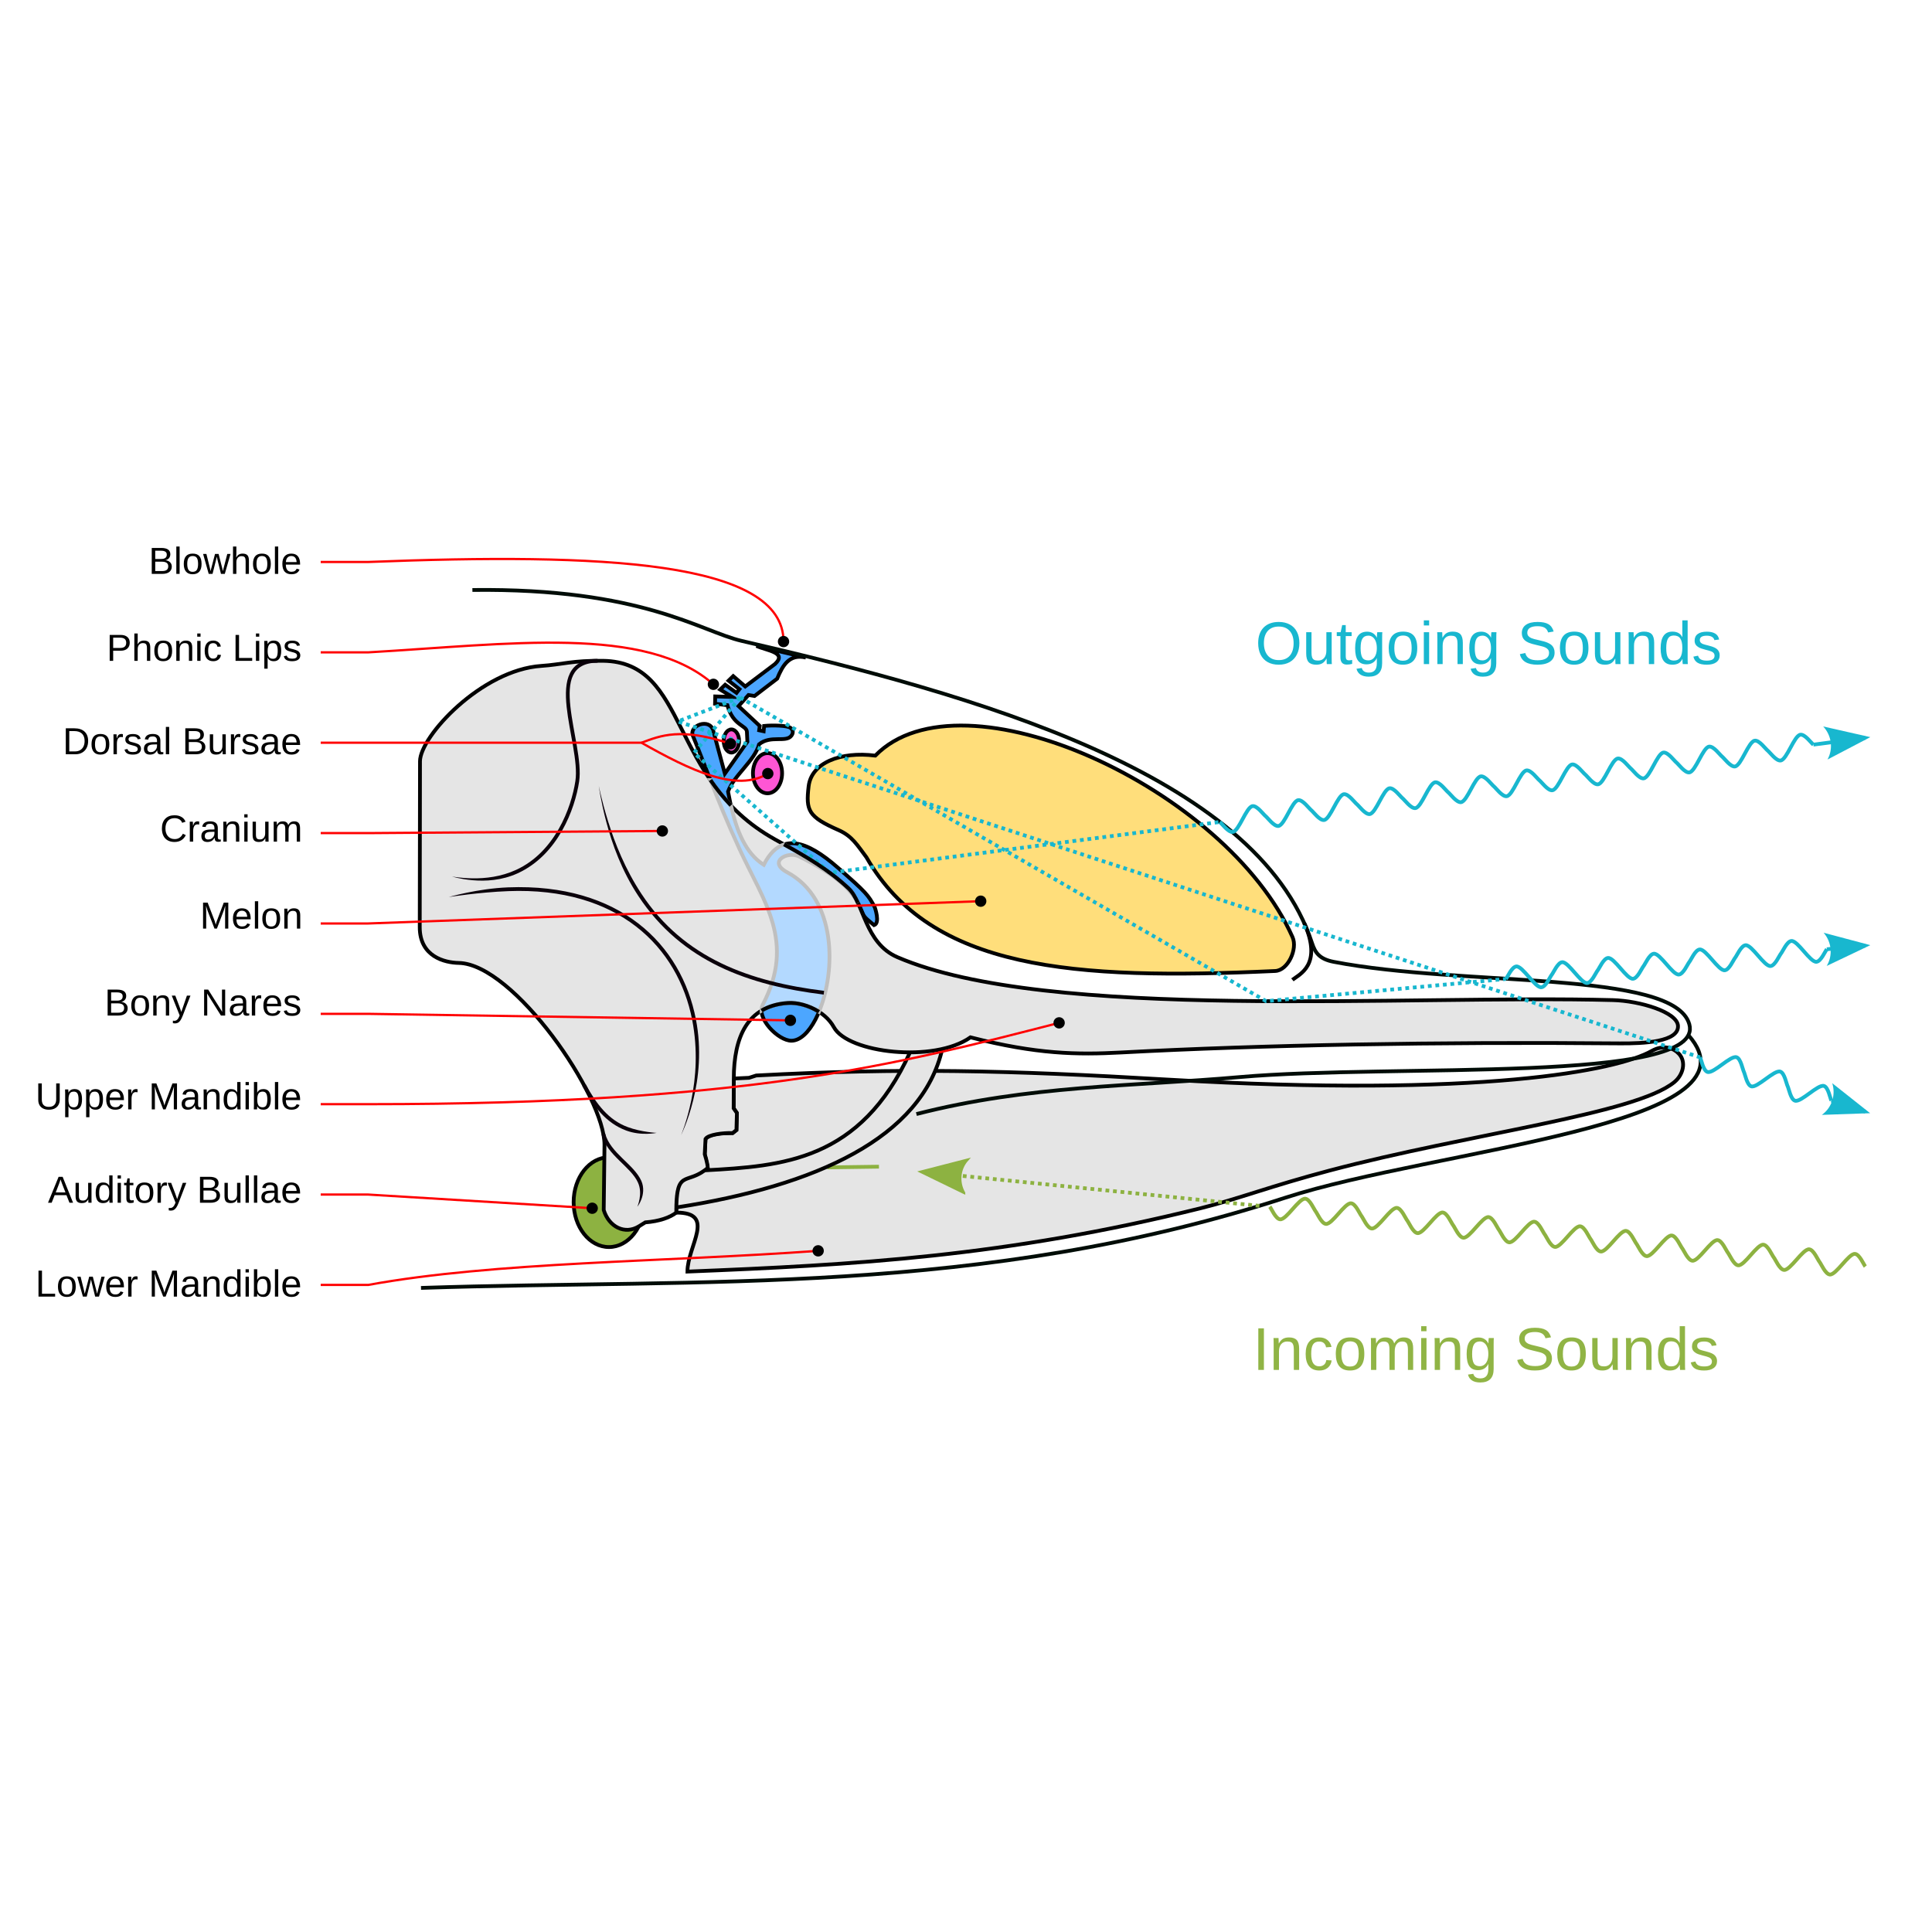
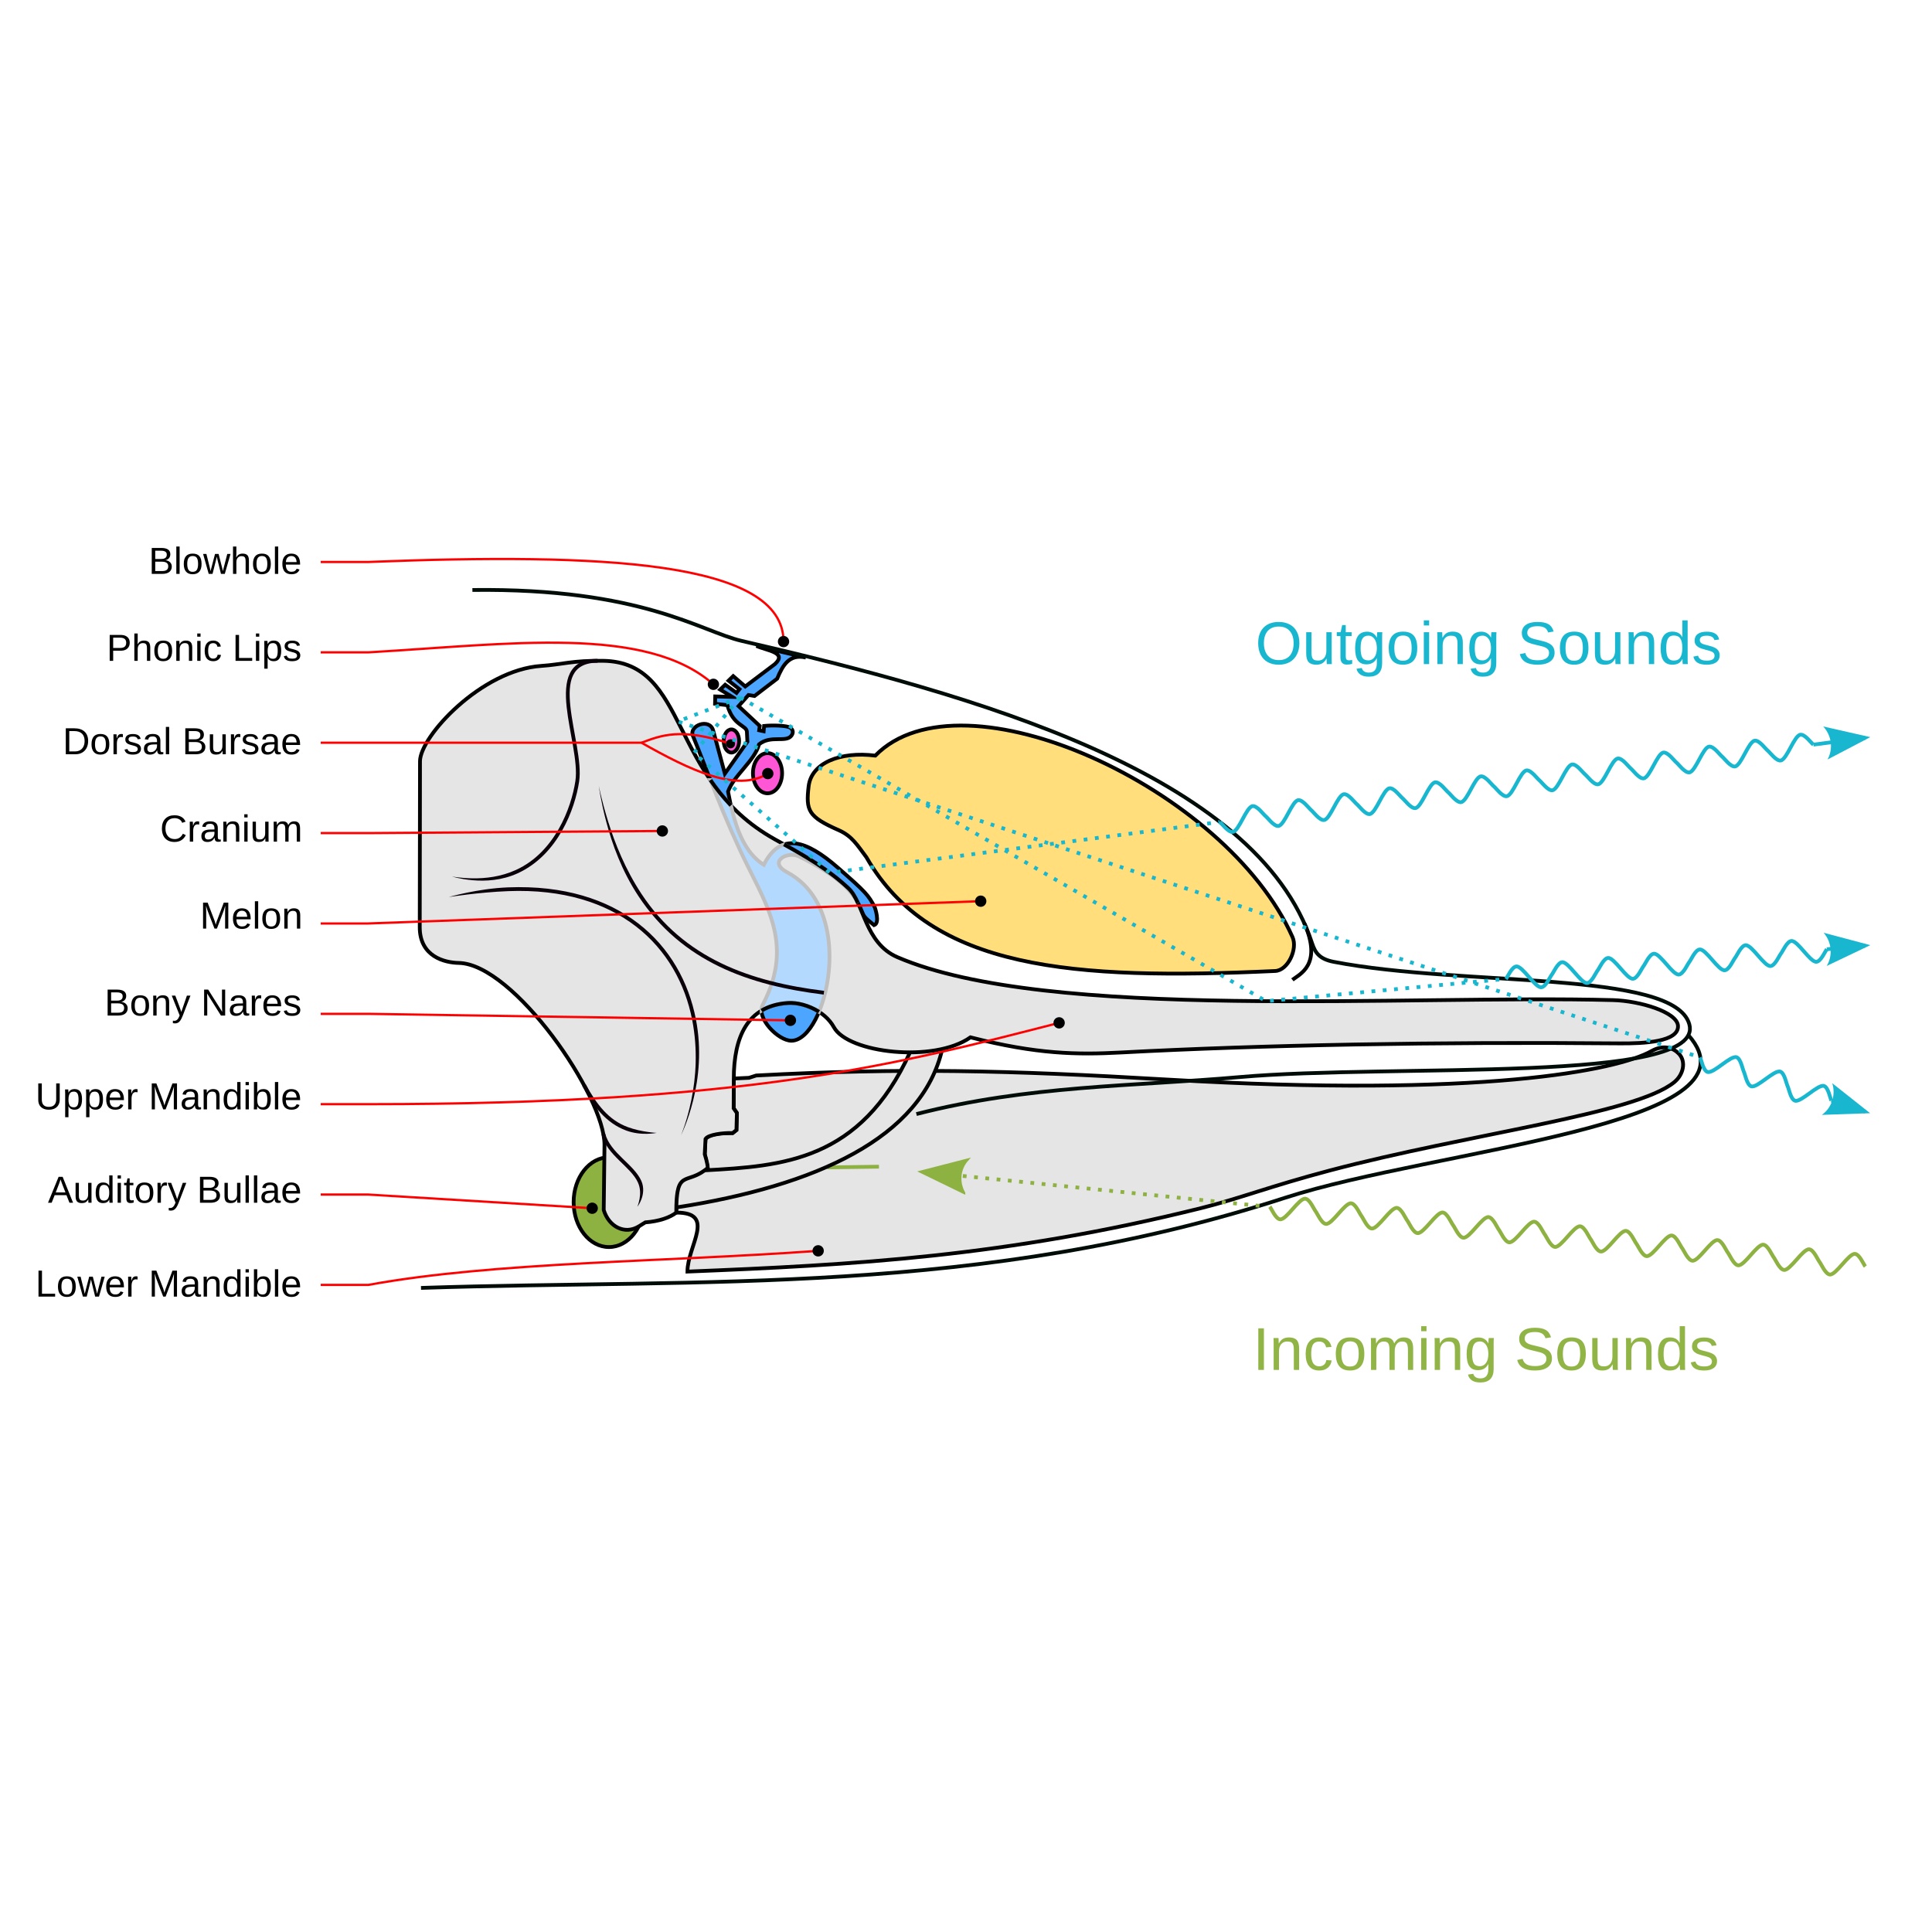
- <svg xmlns="http://www.w3.org/2000/svg" viewBox="0 0 512 512">
+ <svg xmlns="http://www.w3.org/2000/svg" version="1.1" viewBox="0 0 512 512">
  <defs>
-     <marker id="DotM" overflow="visible" orient="auto">
-       <path stroke="#000" d="m1.96 0c0 1.104-0.896 2-2 2s-2-0.896-2-2 0.896-2 2-2 2 0.896 2 2z" />
+     <marker id="DotS" overflow="visible" orient="auto">
+       <path fill="#000" d="m-2.5-1c0 2.76-2.24 5-5 5s-5-2.24-5-5 2.24-5 5-5 5 2.24 5 5z" transform="scale(.4) translate(7.4 1)" />
    </marker>
    <marker id="marker6195" overflow="visible" orient="auto">
      <path stroke="#000" d="m1.96 0c0 1.104-0.896 2-2 2s-2-0.896-2-2 0.896-2 2-2 2 0.896 2 2z" />
    </marker>
    <marker id="marker6185" overflow="visible" orient="auto">
      <path stroke="#000" d="m1.96 0c0 1.104-0.896 2-2 2s-2-0.896-2-2 0.896-2 2-2 2 0.896 2 2z" />
    </marker>
    <marker id="marker6175" overflow="visible" orient="auto">
      <path stroke="#000" d="m1.96 0c0 1.104-0.896 2-2 2s-2-0.896-2-2 0.896-2 2-2 2 0.896 2 2z" />
    </marker>
    <marker id="marker6165" overflow="visible" orient="auto">
      <path stroke="#000" d="m1.96 0c0 1.104-0.896 2-2 2s-2-0.896-2-2 0.896-2 2-2 2 0.896 2 2z" />
    </marker>
    <marker id="marker5673" overflow="visible" orient="auto">
      <path stroke="#000" d="m1.96 0c0 1.104-0.896 2-2 2s-2-0.896-2-2 0.896-2 2-2 2 0.896 2 2z" />
    </marker>
    <marker id="marker5663" overflow="visible" orient="auto">
      <path stroke="#000" d="m1.96 0c0 1.104-0.896 2-2 2s-2-0.896-2-2 0.896-2 2-2 2 0.896 2 2z" />
    </marker>
    <marker id="marker5653" overflow="visible" orient="auto">
      <path stroke="#000" d="m1.96 0c0 1.104-0.896 2-2 2s-2-0.896-2-2 0.896-2 2-2 2 0.896 2 2z" />
    </marker>
    <marker id="marker5643" overflow="visible" orient="auto">
      <path stroke="#000" d="m1.96 0c0 1.104-0.896 2-2 2s-2-0.896-2-2 0.896-2 2-2 2 0.896 2 2z" />
    </marker>
    <marker id="marker5633" overflow="visible" orient="auto">
      <path stroke="#000" d="m1.96 0c0 1.104-0.896 2-2 2s-2-0.896-2-2 0.896-2 2-2 2 0.896 2 2z" />
    </marker>
    <marker id="marker3792" overflow="visible" orient="auto">
      <path fill="#8db241" stroke="#8db241" stroke-width=".625" d="m-10.69-4.437 12.019 4.42-12.019 4.42c1.92-2.609 1.909-6.179 0-8.839z" />
    </marker>
    <marker id="marker888" overflow="visible" orient="auto">
      <path fill="#18B7CF" d="m-10.69-4.437 12.019 4.42-12.019 4.42c1.92-2.609 1.909-6.179 0-8.839z" />
    </marker>
    <marker id="marker888-6" overflow="visible" orient="auto">
      <path fill="#18B7CF" d="m-10.69-4.437 12.019 4.42-12.019 4.42c1.92-2.609 1.909-6.179 0-8.839z" />
    </marker>
    <marker id="marker1017" overflow="visible" orient="auto">
      <path fill="#18B7CF" d="m-10.69-4.437 12.019 4.42-12.019 4.42c1.92-2.609 1.909-6.179 0-8.839z" />
    </marker>
  </defs>
  <g stroke="#000">
    <path fill="#4ca6ff" d="m211.72 226.96c14.504 7.094 15.576 12.222 17.023 15.345 0.265 0.572 0.681 1.007 1.263 1.511 0.769 0.667 1.633 1.361 1.633 1.361 1.689-0.56 0.174-4.758 0.174-4.758-1.67-3.178-2.284-3.95-9.844-10.54-8.147-7.102-15.061-9.611-19.572-0.685-5.78-3.66-7.986-11.45-9.46-19.419 1.539-4.305 7.053-8.135 8.219-12.527 3.072-2.507 7.112-0.367 8.56-2.267 0.588-0.772 0.474-1.534-0.202-2.075-0.836-0.668-4.771-0.748-7.02-0.528l-0.119 1.412-1.19-0.255 0.153-1.157-5.613-5.248 2.628-2.944 1.602 0.261 6.005-4.598c1.456-3.534 3.202-6.618 7.607-5.59l-13.096-3.084c2.742 1.268 8.256 1.7 4.899 4.807l-7.874 5.941-3.188-2.749-1.23 1.202 2.883 2.256-0.769 0.987-3.014-2.154-1.32 1.286 3.224 1.945-4.538-0.135-0.052 1.938 3.274 0.386c1.517 5.535 5.096 5.254 5.171 7.065l0.126 2.621-5.97 8.457-3.082-11.397c-0.938-3.47-6.499-1.35-5.393 1.349 4.138 10.098 6.473 17.247 12.342 30.002 6.456 14.03 14.931 24.556 6.181 41.261-1.852 3.536 4.128 9.594 7.611 9.558 9.214-0.094 17.589-34.645-1.157-44.633-5.23-2.787 0.099-5.689 3.125-4.209z" />
    <path fill="#e5e5e5" d="m187.56 309.51c-0.262-1.313-0.802-3.64-0.802-3.64l0.204-4.044c1.562-1.585 4.324-1.502 7.186-1.557l1.008-0.796 0.124-4.514-0.861-1.243 0.036-7.895 4.039-0.189 1.906-0.613c38.658-2.06 66.702-1.404 109.08 1.084 83.159 4.882 119.11-2.447 128.21-7.572 3.249-1.829 5.852-0.761 7.26 0.752 1.934 2.079 1.176 5.535-1.281 7.527-10.438 8.468-54.401 13.635-91.246 23.376-15.822 4.183-23.997 7.461-34.193 9.995-51.694 12.852-91.976 15.029-136.05 16.8 0-6.865 7.724-15.655-2.97-15.63-0.018-12.036 2.622-6.966 8.348-11.842z" />
    <ellipse fill="#8db241" cx="161.38" cy="318.59" rx="9.363" ry="11.892" />
  </g>
  <path fill="none" stroke="#8db241" d="m232.93 309.18-13.674 0.193" />
  <path fill="#e5e5e5" stroke="#000" d="m249.71 277.99c-5.41 23.535-33.541 36.317-70.48 41.994 0.179-9.76 2.581-6.205 7.532-9.834 20.622-1.127 41.227-2.447 54.401-31.262m-46.7 6.935-0.036 7.895 0.861 1.243-0.124 4.514-1.008 0.796c-2.479-0.085-6.495 0.416-7.186 1.557l-0.204 4.044s0.78 2.491 0.802 3.64h1e-5c-5.726 4.875-8.366-0.195-8.348 11.842-1.636 1.273-4.485 2.312-8.206 2.587l-1.694 1.049c-3.65 2.261-7.928 0.235-9.329-4.327l0.204-17.173c0.155-12.992-24.097-48.05-38.633-48.303-3.7-0.065-10.337-1.665-10.325-9.487l0.068-43.956c0.01-6.556 16.278-24.214 32.165-25.273 5.497-0.366 8.203-1.467 16.371-1.349 22.86 0.329 17.12 31.519 45.478 47.292 6.472 3.599 13.539 7.358 19.571 13.04 4.055 3.82 4.282 14.484 12.926 18.206 39.825 17.15 134.87 9.921 189.63 11.381 7.16 0.191 17.007 3.175 17.237 6.795 0.273 4.285-9.064 4.734-15.456 4.674-48.034-0.445-94.88 0.426-132.17 2.409-11.602 0.617-22.312 0.477-39.871-4.018-9.666 6.83-32.44 4.191-36.198-2.681-2.446-4.474-8.359-6.678-12.182-6.416-10.84 0.742-14.3 9.12-14.35 20.02z" />
  <path fill="#b3d9ff" stroke="#bfbfbf" d="m188.27 206.73c2.074 5.311 4.281 10.82 7.696 18.242 6.456 14.03 14.931 24.556 6.181 41.261-0.256 0.489-0.351 1.029-0.335 1.592 1.886-1.127 4.193-1.834 6.999-2.026 2.381-0.163 5.574 0.631 8.234 2.334 4.501-10.793 4.737-29.951-8.446-36.975-5.23-2.787 0.1-5.688 3.125-4.208 10.522 5.146 13.965 9.251 15.621 12.314-0.711-1.544-1.471-2.884-2.459-3.815-5.28-4.974-11.334-8.456-17.107-11.665-2.038 0.663-3.847 2.372-5.377 5.401-4.881-3.091-7.203-9.136-8.699-15.738-2.069-2.167-3.857-4.425-5.434-6.717z" />
  <g stroke="#000">
    <ellipse fill="#fe56d4" cx="203.4" cy="204.91" rx="3.861" ry="5.324" />
    <ellipse fill="#fe56d4" cx="193.83" cy="196.37" rx="2.043" ry="3.066" />
    <path fill="#ffde7b" d="m231.96 200.25c22.967-23.481 93.036 8.585 110.58 48.113 1.394 3.14-1.217 8.805-4.597 8.96-53.77 2.469-91.229-0.322-108.34-30.146-2.374-3.156-3.783-5.607-7.319-7.164-8.124-3.577-8.751-5.182-7.988-11.644 0.73-6.186 8.393-9.303 17.657-8.119z" />
  </g>
  <g fill="#0a000a">
    <path d="m159.4 300.64c1.478 5.537 7.785 8.552 9.657 12.731 0.679 1.46 0.66 3.049 0.432 4.341-0.223 1.263-0.585 2.071-0.585 2.071s0.585-0.668 1.069-1.936c0.488-1.281 0.773-3.095-4e-3 -4.885-2.002-4.468-8.207-7.349-9.603-12.58z" />
    <path d="m154.3 287.75c2.94 5.46 6.297 9.875 11.675 11.864 4.007 1.476 8.044 0.607 8.044 0.607s-4.062-0.193-7.697-1.544c-5.032-1.862-8.248-6.027-11.141-11.4z" />
    <path d="m136.74 230.54c-3.989 1.828-8.123 2.274-11.505 2.227-3.288-0.046-5.452-0.489-5.452-0.489s2.098 0.691 5.426 0.99c3.402 0.306 7.745 0.087 11.946-1.818 10.754-4.902 15.224-17.066 16.317-24.32 0.787-5.221-1.609-13.242-2.313-19.904-0.694-6.563 0.198-11.579 7.207-11.608l-4e-3 -1c-7.888 0.032-8.919 5.877-8.197 12.713 0.712 6.737 3.072 14.654 2.319 19.65-1.063 7.049-5.405 18.847-15.743 23.559z" />
    <path d="m134.66 235.16c-8.059 0.316-15.727 2.565-15.727 2.565s7.873-1.258 15.766-1.566c29.058-1.136 44.988 14.737 48.745 34.167 1.521 7.851 0.995 15.193-0.226 21.153-1.175 5.738-2.73 9.351-2.73 9.351s1.786-3.505 3.218-9.241c1.48-5.931 2.267-13.44 0.719-21.454-3.859-19.953-20.235-36.13-49.766-34.976z" />
    <path d="m170.02 236.92c-4.358-6.589-7.071-13.479-8.859-19.225-1.735-5.578-2.47-9.409-2.47-9.409s0.485 3.87 1.988 9.547c1.541 5.822 4.083 12.936 8.506 19.638 11.545 17.474 29.351 23.686 49.094 26.103l0.121-0.993c-19.576-2.396-37.087-8.567-48.381-25.661z" />
  </g>
  <g fill="none">
    <path stroke="#000c07" d="m111.57 341.31c74.9-2.478 148.39 2.236 229.11-23.925 39.613-12.839 128.03-19.163 106.76-43.064m-322.25-117.97c44.963-0.542 60.461 10.975 71.361 13.493 61.34 14.172 136.48 35.113 151.17 80.143 0.799 2.449 1.899 4.167 5.72 4.907 34.374 6.654 90.193 2.14 94.24 16.526 4.46 15.854-78.463 10.44-119.03 14.005-28.253 2.483-55.963 2.159-85.796 9.813" />
    <path stroke="#000" d="m342.5 259.67c1.816-1.467 8.081-3.912 3.136-15.031" />
    <path stroke="#8db241" d="m482.19 334.42c0.455 0.557 1.545 3.223 2.731 3.342 1.676 0.168 5.004-5.635 6.68-5.466 1.185 0.119 2.275 2.785 2.731 3.342m-24.282-2.437c0.455 0.557 1.545 3.223 2.731 3.342 1.676 0.168 5.004-5.635 6.68-5.466 1.185 0.119 2.275 2.785 2.731 3.342m-24.282-2.437c0.455 0.557 1.545 3.223 2.731 3.342 1.676 0.168 5.004-5.635 6.68-5.466 1.185 0.119 2.275 2.785 2.731 3.342m-24.282-2.437c0.455 0.557 1.545 3.223 2.731 3.342 1.676 0.168 5.004-5.635 6.68-5.466 1.185 0.119 2.275 2.785 2.731 3.342m-24.282-2.437c0.455 0.557 1.545 3.223 2.731 3.342 1.676 0.168 5.004-5.635 6.68-5.466 1.185 0.119 2.275 2.785 2.731 3.342m-24.282-2.437c0.455 0.557 1.545 3.223 2.731 3.342 1.676 0.168 5.004-5.635 6.68-5.466 1.185 0.119 2.275 2.785 2.731 3.342m-24.282-2.437c0.455 0.557 1.545 3.223 2.731 3.342 1.676 0.168 5.004-5.635 6.68-5.466 1.185 0.119 2.275 2.785 2.731 3.342m-24.282-2.437c0.455 0.557 1.545 3.223 2.731 3.342 1.676 0.168 5.004-5.635 6.68-5.466 1.185 0.119 2.275 2.785 2.731 3.342m-24.282-2.437c0.455 0.557 1.545 3.223 2.731 3.342 1.676 0.168 5.004-5.635 6.68-5.466 1.185 0.119 2.275 2.785 2.731 3.342m-24.282-2.437c0.455 0.557 1.545 3.223 2.731 3.342 1.676 0.168 5.004-5.635 6.68-5.466 1.185 0.119 2.275 2.785 2.731 3.342m-24.282-2.437c0.455 0.557 1.545 3.223 2.731 3.342 1.676 0.168 5.004-5.635 6.68-5.466 1.185 0.119 2.275 2.785 2.731 3.342m-24.282-2.437c0.455 0.557 1.545 3.223 2.731 3.342 1.676 0.168 5.004-5.635 6.68-5.466 1.185 0.119 2.275 2.785 2.731 3.342m-24.282-2.437c0.455 0.557 1.545 3.223 2.731 3.342 1.676 0.168 5.004-5.635 6.68-5.466 1.185 0.119 2.275 2.785 2.731 3.342" />
-     <g stroke="#18B7CF">
+     <g stroke="#18b7cf">
      <path d="m462.14 284.03c-0.324-0.642-0.813-3.481-1.945-3.853-1.601-0.526-6.102 4.423-7.702 3.897-1.132-0.372-1.621-3.211-1.945-3.853m23.185 7.617c-0.324-0.642-0.813-3.481-1.945-3.853-1.601-0.526-6.102 4.423-7.702 3.897-1.132-0.372-1.621-3.211-1.945-3.853m23.185 7.617c-0.324-0.642-0.813-3.481-1.945-3.853-1.601-0.526-6.102 4.423-7.702 3.897-1.132-0.372-1.621-3.211-1.945-3.853" />
-       <path stroke-dasharray="1, 1" d="m196.15 184.84-16.536 6.356 270.94 89.018" />
      <path d="m335.37 216.26c-0.57-0.439-2.238-2.787-3.42-2.633-1.671 0.218-3.59 6.626-5.261 6.843-1.181 0.154-2.85-2.194-3.42-2.633m24.2-3.154c-0.57-0.439-2.238-2.787-3.42-2.633-1.671 0.218-3.59 6.626-5.261 6.843-1.181 0.154-2.85-2.194-3.42-2.633m24.2-3.154c-0.57-0.439-2.238-2.787-3.42-2.633-1.671 0.218-3.59 6.626-5.261 6.843-1.181 0.154-2.85-2.194-3.42-2.633m24.2-3.154c-0.57-0.439-2.238-2.787-3.42-2.633-1.671 0.218-3.59 6.626-5.261 6.843-1.181 0.154-2.85-2.194-3.42-2.633m24.2-3.154c-0.57-0.439-2.238-2.787-3.42-2.633-1.671 0.218-3.59 6.626-5.261 6.843-1.181 0.154-2.85-2.194-3.42-2.633m24.2-3.154c-0.57-0.439-2.238-2.787-3.42-2.633-1.671 0.218-3.59 6.626-5.261 6.843-1.181 0.154-2.85-2.194-3.42-2.633m24.2-3.154c-0.57-0.439-2.238-2.787-3.42-2.633-1.671 0.218-3.59 6.626-5.261 6.843-1.181 0.154-2.85-2.194-3.42-2.633m24.2-3.154c-0.57-0.439-2.238-2.787-3.42-2.633-1.671 0.218-3.59 6.626-5.261 6.843-1.181 0.154-2.85-2.194-3.42-2.633m24.2-3.154c-0.57-0.439-2.238-2.787-3.42-2.633-1.671 0.218-3.59 6.626-5.261 6.843-1.181 0.154-2.85-2.194-3.42-2.633m24.2-3.154c-0.57-0.439-2.238-2.787-3.42-2.633-1.671 0.218-3.59 6.626-5.261 6.843-1.181 0.154-2.85-2.194-3.42-2.633m24.2-3.154c-0.57-0.439-2.238-2.787-3.42-2.633-1.671 0.218-3.59 6.626-5.261 6.843-1.181 0.154-2.85-2.194-3.42-2.633m24.2-3.154c-0.57-0.439-2.238-2.787-3.42-2.633-1.671 0.218-3.59 6.626-5.261 6.843-1.181 0.154-2.85-2.194-3.42-2.633m24.2-3.154c-0.57-0.439-2.238-2.787-3.42-2.633-1.671 0.218-3.59 6.626-5.261 6.843-1.181 0.154-2.85-2.194-3.42-2.633" />
-       <path stroke-dasharray="1, 1" d="m196.15 184.84-12.247 14.684 36.005 31.782 103.36-13.473" />
      <path d="m399.08 259.44c0.459-0.554 1.57-3.212 2.756-3.321 1.678-0.155 4.961 5.673 6.638 5.517 1.186-0.11 2.297-2.768 2.756-3.321 0.459-0.554 1.57-3.212 2.756-3.321 1.678-0.155 4.961 5.673 6.638 5.517 1.186-0.11 2.297-2.768 2.756-3.321 0.459-0.554 1.57-3.212 2.756-3.321 1.678-0.155 4.961 5.673 6.638 5.517 1.186-0.11 2.297-2.768 2.756-3.321 0.459-0.554 1.57-3.212 2.756-3.321 1.678-0.155 4.961 5.673 6.638 5.517 1.186-0.11 2.297-2.768 2.756-3.321 0.459-0.554 1.57-3.212 2.756-3.321 1.678-0.155 4.961 5.673 6.638 5.517 1.186-0.11 2.297-2.768 2.756-3.321 0.459-0.554 1.57-3.212 2.756-3.321 1.678-0.155 4.961 5.673 6.638 5.517 1.186-0.11 2.297-2.768 2.756-3.321 0.459-0.554 1.57-3.212 2.756-3.321 1.678-0.155 4.961 5.673 6.638 5.517 1.186-0.11 2.297-2.768 2.756-3.321" />
-       <path stroke-dasharray="1, 1" d="m196.15 184.84 139.39 80.48 63.552-5.887" />
    </g>
-     <path stroke="#8db241" stroke-dasharray="1, 1" marker-end="url(#marker3792)" d="m333.76 319.56-88.459-8.917" />
-     <g stroke="#18B7CF">
+     <path stroke="#8db241" stroke-dasharray="1,2" marker-end="url(#marker3792)" d="m333.76 319.56-88.459-8.917" />
+     <g stroke="#18b7cf">
      <path marker-end="url(#marker888-6)" d="m485.33 291.65 9.005 2.959" />
      <path marker-end="url(#marker888)" d="m484.13 251.56 10.201-0.945" />
      <path marker-end="url(#marker1017)" d="m480.57 197.33 13.768-1.794" />
    </g>
-     <g stroke="#000">
-       <g stroke-width=".6" stroke="red">
-         <path marker-end="url(#marker6195)" d="m84.991 148.93h12.583c61.983-2.436 110.07-0.305 110.07 21.116" />
-         <path marker-end="url(#marker5633)" d="m84.991 340.52h12.583c33.487-6.141 78.822-6.08 119.27-9.04" />
-         <path marker-end="url(#marker6185)" d="m84.991 172.88h12.583c37.439-2.162 73.558-7.352 91.501 8.487" />
-         <path marker-end="url(#marker6175)" d="m84.991 196.83h85.005c12.894 7.286 25.3 13.281 33.502 8.163" />
-         <path marker-end="url(#marker6165)" d="m84.991 220.78h12.583l77.979-0.563" />
-         <path marker-end="url(#marker5673)" d="m84.991 244.73h12.583l162.35-5.908" />
-         <path marker-end="url(#marker5663)" d="m84.991 268.68h12.583l111.92 1.723" />
-         <path marker-end="url(#marker5653)" d="m84.991 292.62h12.583c100.92 0 140.59-10.662 183.13-21.559" />
-         <path marker-end="url(#marker5643)" d="m84.991 316.57h12.583l59.39 3.626" />
-         <path marker-end="url(#DotM)" d="m170 196.83c5.043-1.883 10.422-4.146 23.623 0.293" />
-       </g>
-       <path d="m227.34 239.26c-0.711-1.544-1.471-2.884-2.459-3.815-5.28-4.974-11.334-8.456-17.107-11.665m-14.076-10.337c-2.069-2.167-3.857-4.425-5.434-6.717m13.543 61.095c1.886-1.127 4.193-1.834 6.999-2.026 2.381-0.163 5.574 0.631 8.234 2.334" />
+     <g stroke="#f00" stroke-width=".6">
+       <path marker-end="url(#marker6195)" d="m84.991 148.93h12.583c61.983-2.436 110.07-0.305 110.07 21.116" />
+       <path marker-end="url(#marker5633)" d="m84.991 340.52h12.583c33.487-6.141 78.822-6.08 119.27-9.04" />
+       <path marker-end="url(#marker6185)" d="m84.991 172.88h12.583c37.439-2.162 73.558-7.352 91.501 8.487" />
+       <path marker-end="url(#marker6175)" d="m84.991 196.83h85.005c12.894 7.286 25.3 13.281 33.502 8.163" />
+       <path marker-end="url(#marker6165)" d="m84.991 220.78h12.583l77.979-0.563" />
+       <path marker-end="url(#marker5673)" d="m84.991 244.73h12.583l162.35-5.908" />
+       <path marker-end="url(#marker5663)" d="m84.991 268.68h12.583l111.92 1.723" />
+       <path marker-end="url(#marker5653)" d="m84.991 292.62h12.583c100.92 0 140.59-10.662 183.13-21.559" />
+       <path marker-end="url(#marker5643)" d="m84.991 316.57h12.583l59.39 3.626" />
+       <path marker-end="url(#DotS)" d="m170 196.83c5.043-1.883 10.422-4.146 23.623 0.293" />
    </g>
+     <path stroke="#000" d="m227.34 239.26c-0.711-1.544-1.471-2.884-2.459-3.815-5.28-4.974-11.334-8.456-17.107-11.665m-14.076-10.337c-2.069-2.167-3.857-4.425-5.434-6.717m13.543 61.095c1.886-1.127 4.193-1.834 6.999-2.026 2.381-0.163 5.574 0.631 8.234 2.334" />
  </g>
-   <g font-family="Arial" font-size="10" text-anchor="end" xml:space="preserve">
-     <text x="79.969" y="152.089">Blowhole</text>
-     <text x="79.942" y="175.132">Phonic Lips</text>
-     <text x="79.969" y="199.886"> Dorsal Bursae</text>
-     <text x="80.179" y="223.04">Cranium</text>
-     <text x="80.22" y="246.087">Melon</text>
-     <text x="79.942" y="269.129">Bony Nares</text>
-     <text x="79.969" y="293.991">Upper Mandible</text>
-     <text x="79.969" y="318.745">Auditory Bullae</text>
-     <text x="79.969" y="343.607">Lower Mandible</text>
+   <g font-family="Arial">
+     <g font-size="10px" text-anchor="end">
+       <text x="79.969" y="152.089">Blowhole</text>
+       <text x="79.942" y="175.132">Phonic Lips</text>
+       <text x="79.969" y="199.886">Dorsal Bursae</text>
+       <text x="80.179" y="223.04">Cranium</text>
+       <text x="80.22" y="246.087">Melon</text>
+       <text x="79.942" y="269.129">Bony Nares</text>
+       <text x="79.969" y="293.991">Upper Mandible</text>
+       <text x="79.969" y="318.745">Auditory Bullae</text>
+       <text x="79.969" y="343.607">Lower Mandible</text>
+     </g>
+     <text fill="#18b7cf" font-size="16px" x="332.666" y="175.998">Outgoing Sounds</text>
+     <text fill="#90b445" font-size="16px" x="331.98" y="363.042">Incoming Sounds</text>
  </g>
-   <g font-family="Arial" font-size="16" xml:space="preserve">
-     <text fill="#18B7CF" x="332.666" y="175.998">Outgoing Sounds</text>
-     <text fill="#90b445" x="331.98" y="363.042">Incoming Sounds</text>
+   <g fill="none" stroke="#18b7cf" stroke-dasharray="1,2">
+     <path d="m196.15 184.84-16.536 6.356 270.94 89.018" />
+     <path d="m196.15 184.84 139.39 80.48 63.552-5.887" />
+     <path d="m196.15 184.84-12.247 14.684 36.005 31.782 103.36-13.473" />
  </g>
</svg>
